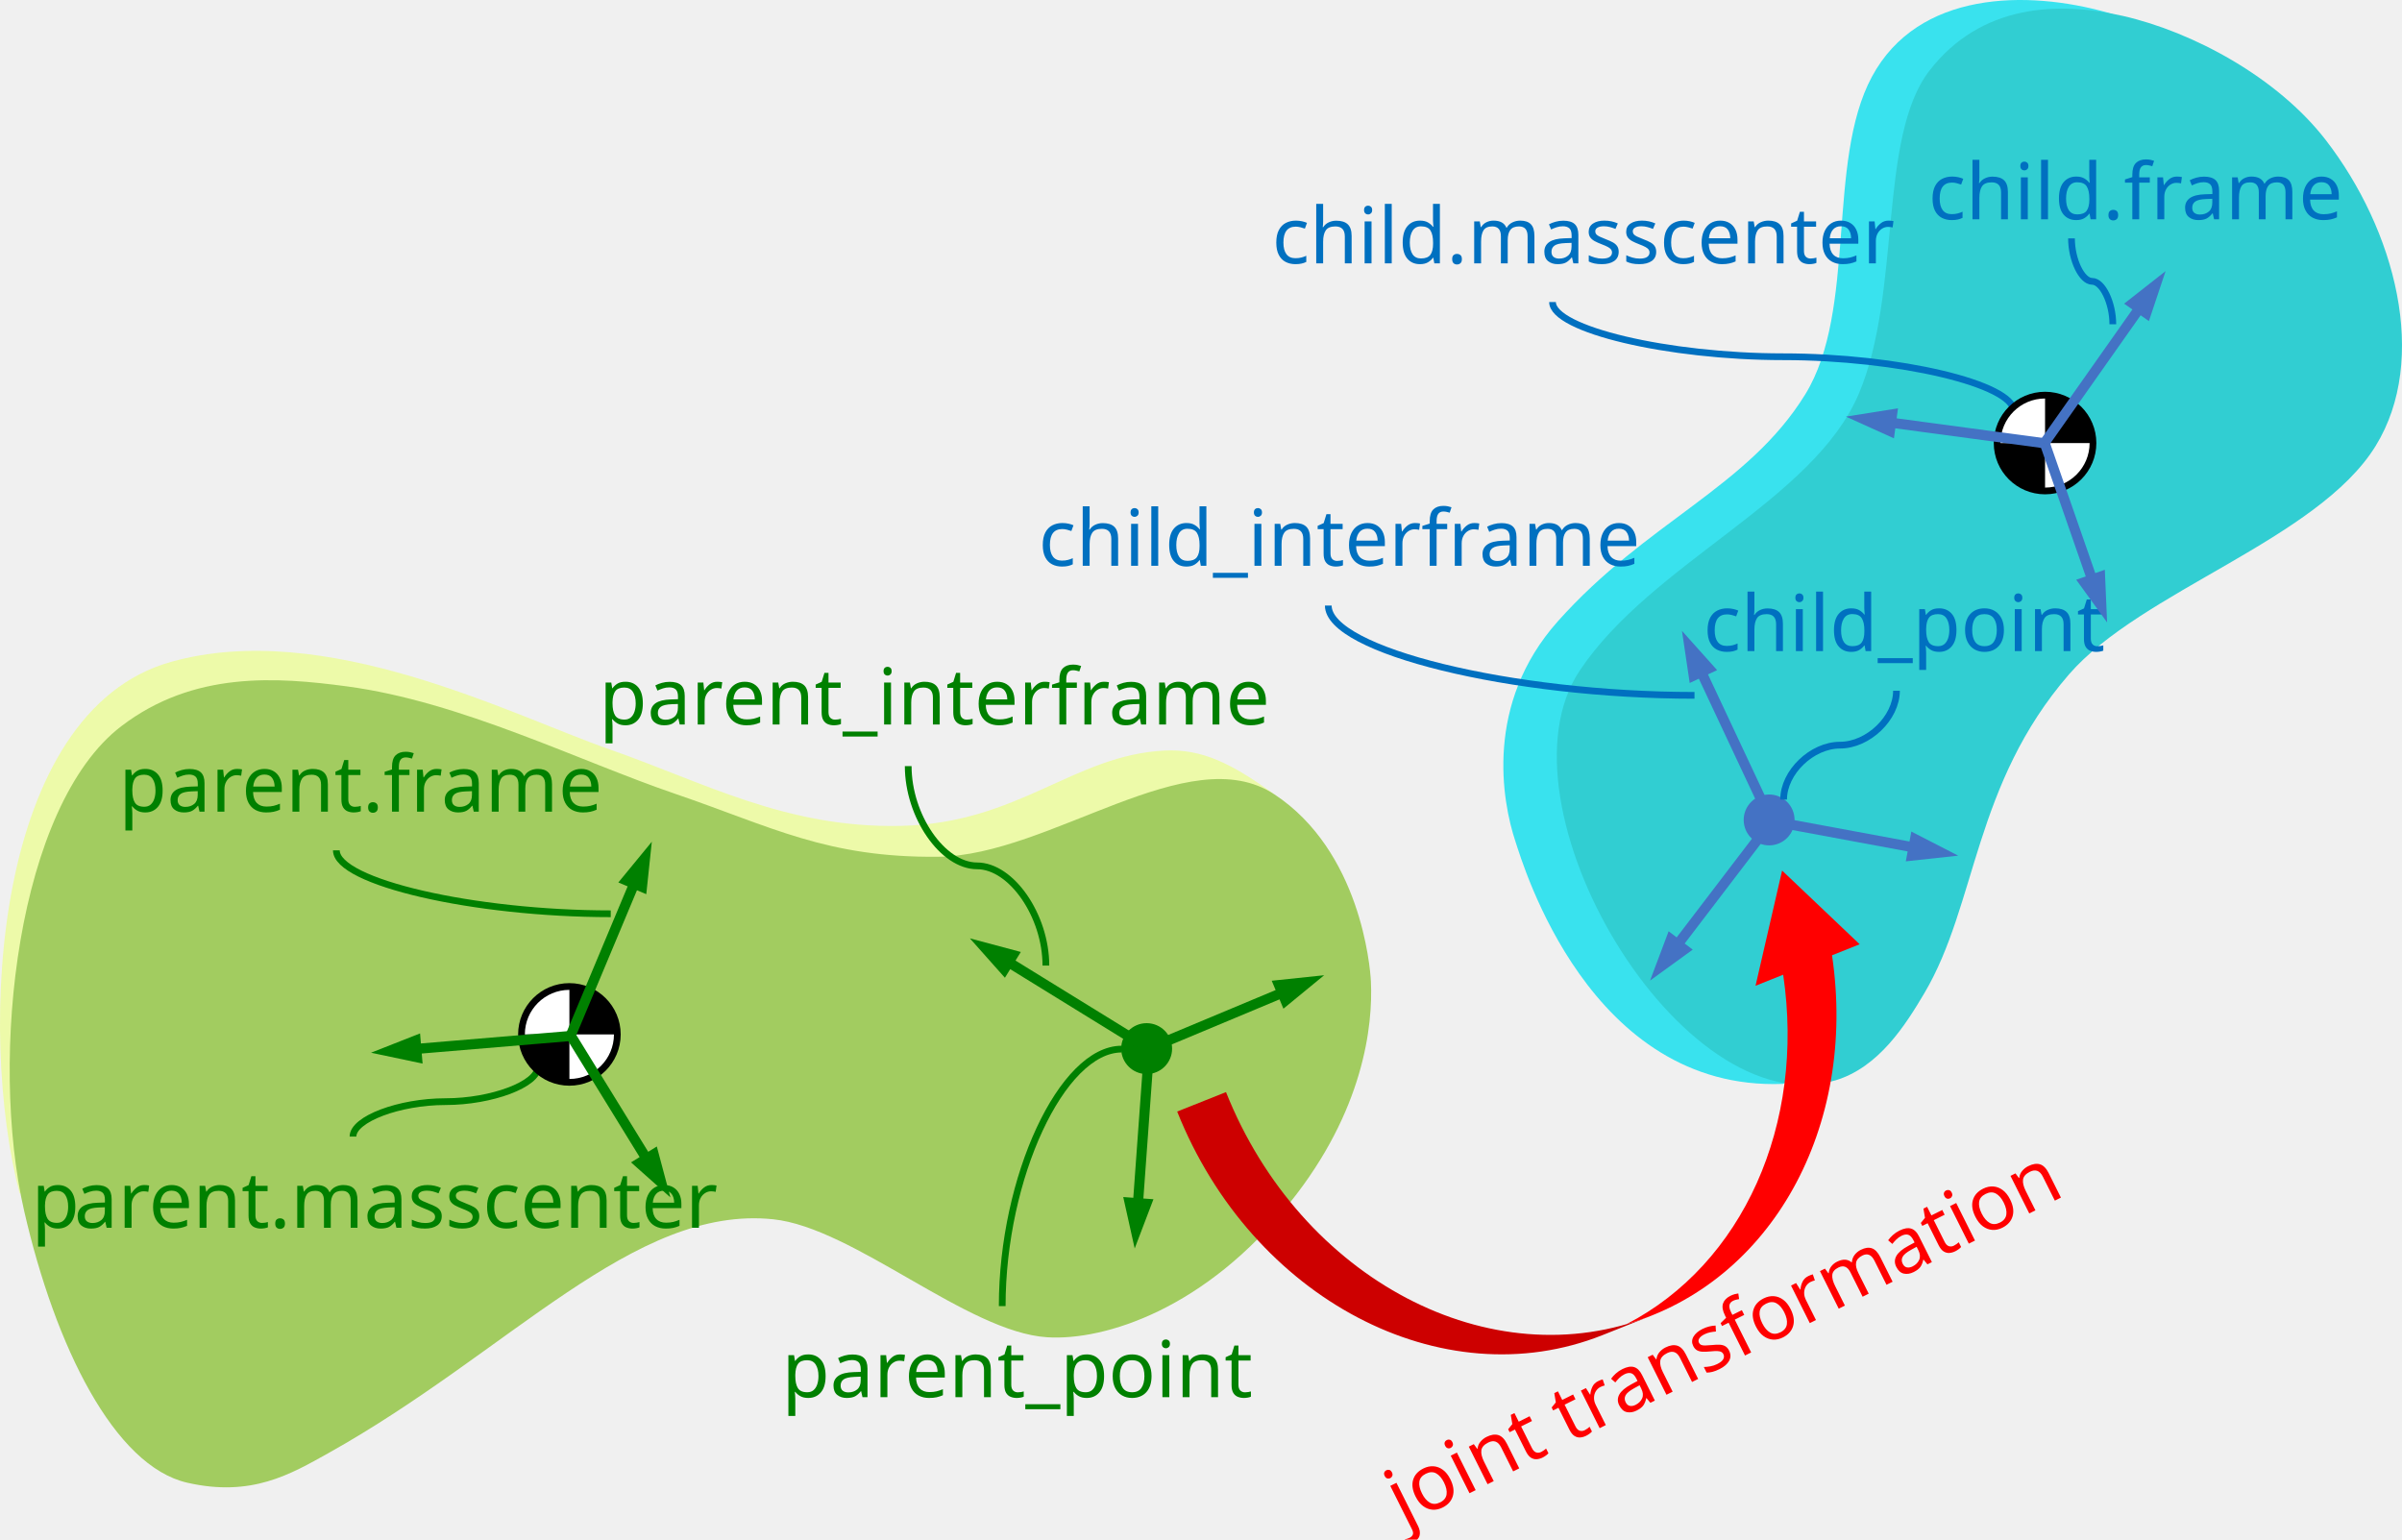
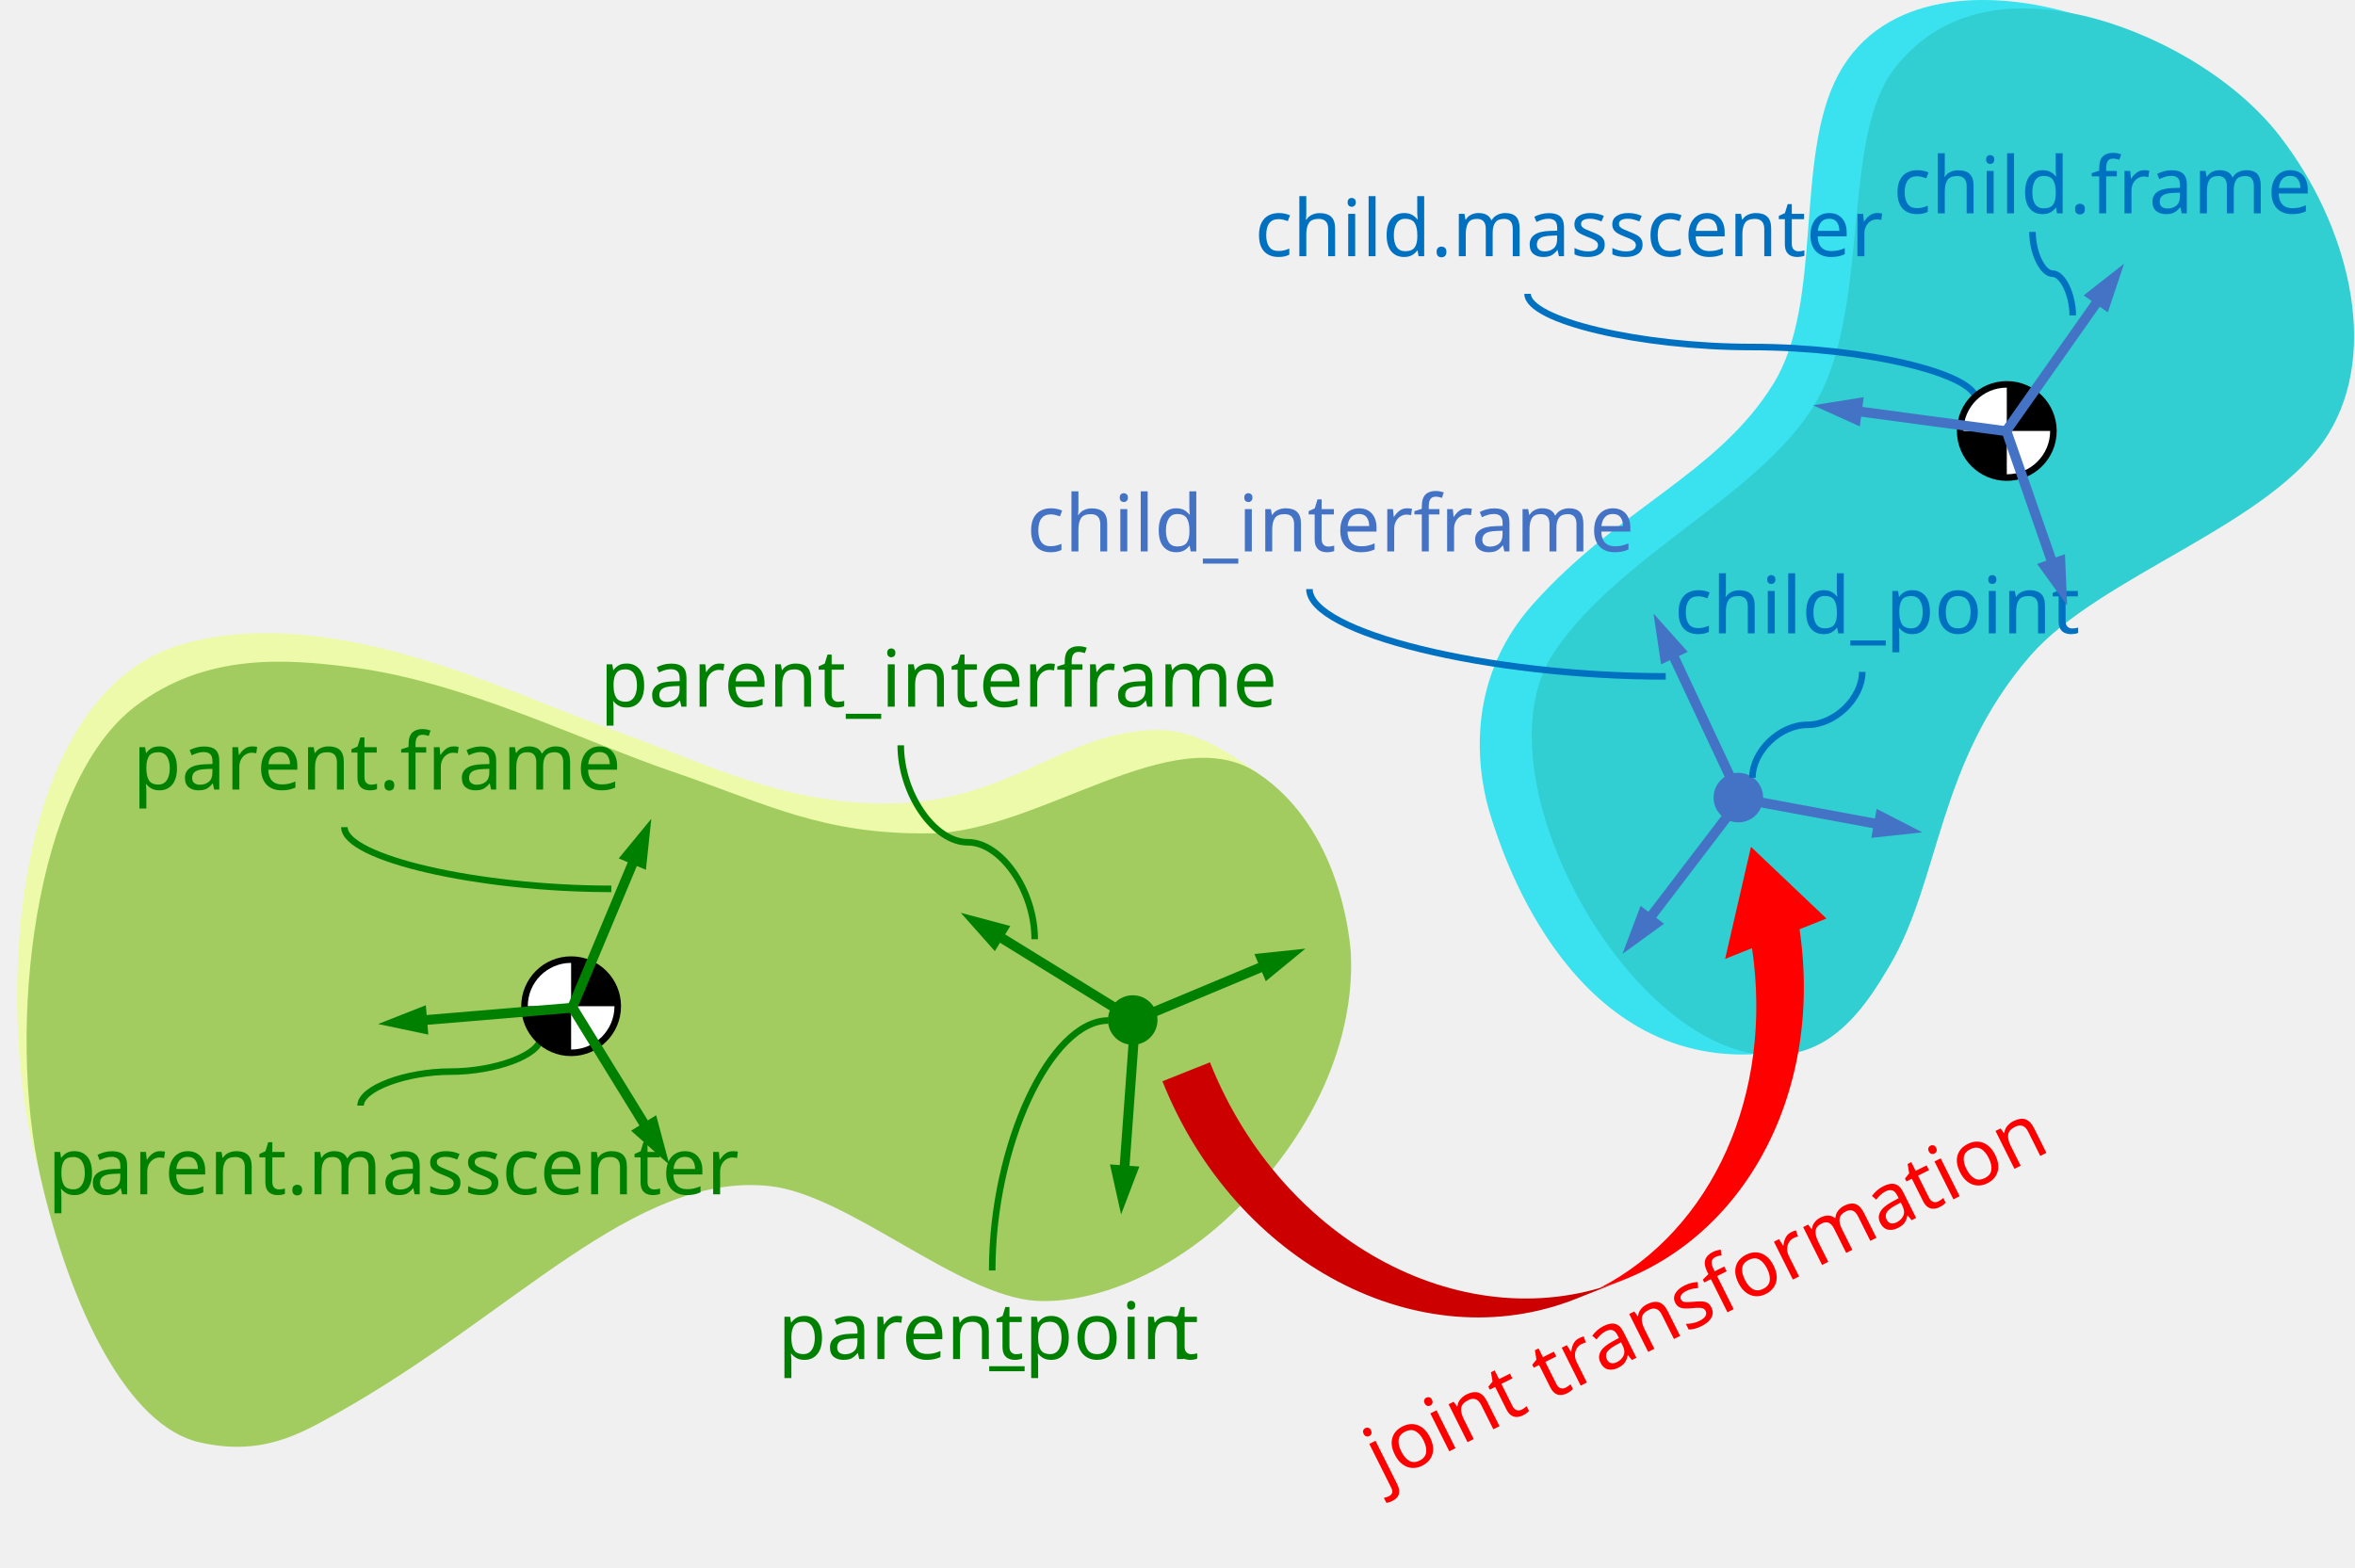
- <svg xmlns="http://www.w3.org/2000/svg" overflow="hidden" version="1.1" viewBox="0 0 490.737 314.585">
-   <g transform="matrix(.5177686 0 0 .5177686 -8.1380774e-6 -499.7681)">
-     <g transform="matrix(.4766729 0 0 .4766729 8.2254433e-6 823.1986)">
-       <g transform="matrix(.9025056 0 0 .9025056 1.532378e-6 153.3597)">
-         <g transform="matrix(.937153 0 0 .937153 9.8780419e-7 98.85899)">
-           <g transform="matrix(.9583648 0 0 .9583648 6.5440581e-7 65.49263)">
-             <path d="m20.005 1218.866c-43.375-166.552-26.52-492.022 154.563-542.841 157.999-44.346 346.758 53.92 448.209 89.423 96.55 33.813 179.97 80.5 296.81 78.069 120.67-2.521 176.79-72.277 269.72-76.948 38.48-1.931 68.95 13.675 110.35 43.506-11.6 447.305-1131.259 402.319-1279.652 408.791z" fill="#edfaa9" stroke-width="1" />
-             <path d="m958.397 875.039c114.01-1.23 255.68-121.395 343.17-63.664 87.51 57.751 97.68 175.265 98.44 190.701 2.23 45.197-7.31 132.289-82.43 225.934-85.62 108.12-188.77 141.642-248.38 137.781-81.36-5.262-197.38-111.881-279.51-120.475-142.44-14.896-268.752 135.23-454.598 238.988-38.333 21.398-78.316 45.067-143.896 30.051-74.445-17.056-134.659-138.831-166.449-277.243-36.392-158.439-6.811-414.413 99.085-495.373 73.979-56.551 158.749-50.289 230.363-40.725 116.588 15.586 236.975 76.188 335.375 109.771s154.82 65.484 268.83 64.254z" fill="#a2cc60" stroke-width="1" />
-             <path d="m1820.87 1107.031c-197.77 7.763-265.65-224.803-273.13-247.221-13.99-41.865-31.68-141.192 43.12-225.173 90.64-101.748 194.16-136.851 252.68-231.755 53.12-86.133 21.37-237.433 68.1-324.464 47.26-88.022 158.58-88.701 240.58-65.591 297.94 83.971-291.06 1078.609-331.35 1094.205z" fill="#39e2ee" stroke-width="1" />
-             <path d="m1874.33 1103.44c44.49-13.285 71.9-56.921 91.06-89.343 53.67-90.874 50-212.759 147.62-325.4 73.64-84.951 253.96-137.451 313.02-233.123 54.75-88.668 20.41-220.378-50.98-312.676-49.49-63.996-135.54-110.329-207.02-126.623-66.71-15.21-145.12-11.915-197.55 55.808-52.94 68.389-28.24 226.336-72.17 330.016-46.31 109.302-211.02 172.246-284.97 282.697-91.5 136.641 103.45 465.632 260.99 418.645z" fill="#31ced2" stroke-width="1" />
-             <path d="m1145 1071.001c0-14.36 11.64-26 26-26s26 11.64 26 26-11.64 26-26 26-26-11.64-26-26z" fill="#008000" fill-rule="evenodd" />
-             <path d="m1176.266 1066.902-143.576-88.536-5.413 8.778 143.576 88.536zm-133.774-94.607-52.008-13.898 35.769 40.23z" fill="#008000" />
-             <path d="m1168.417 1070.918-11.411 157.57 10.286 0.745 11.411-157.57zm-21.324 151.681 11.704 52.545 19.153-50.31z" fill="#008000" />
-             <path d="m1171.09 1066.231 136.39-57.02 3.98 9.51-136.39 57.03zm127.65-64.55 53.54-5.62-41.6 34.16z" fill="#008000" />
-             <path d="m1784.97 823.211c7.86-12.01 23.97-15.37 35.98-7.52 12 7.86 15.37 23.97 7.51 35.98-7.86 12-23.96 15.37-35.97 7.51s-15.37-23.96-7.52-35.97z" fill="#4472c4" fill-rule="evenodd" />
-             <path d="m1813.737 836.83-71.668-152.697-9.335 4.382 71.668 152.697zm-60.142-152.41-35.911-40.105 7.904 53.249z" fill="#4472c4" />
-             <path d="m1804.97 835.893-95.822 125.605 8.199 6.255 95.821-125.605zm-100.893 115.25-18.976 50.377 43.573-31.613z" fill="#4472c4" />
-             <path d="m1809.76 833.431 145.36 26.96-1.88 10.14-145.36-26.96zm142.17 15.88 47.88 24.61-53.52 5.81z" fill="#4472c4" />
-             <text x="798.34" y="1427.001" fill="#008000" font-family="Calibri, Calibri_MSFontService, sans-serif" font-size="79.978px" font-weight="400">parent_point</text>
-             <text x="611.693" y="739.969" fill="#008000" font-family="Calibri, Calibri_MSFontService, sans-serif" font-size="79.978px" font-weight="400">parent_interframe</text>
-             <path d="m1023.5 1333.961c0-131.23 61.01-262.46 122.01-262.46" fill="none" fill-rule="evenodd" stroke="#008000" stroke-miterlimit="8" stroke-width="6.875" />
-             <text x="1739.44" y="665.001" fill="#0070c0" font-family="Calibri, Calibri_MSFontService, sans-serif" font-size="79.978px" font-weight="400">child_point</text>
-             <path d="m1936.76 705.501c0 27.78-28.82 55.55-57.63 55.55-28.82 0-57.63 27.78-57.63 55.55" fill="none" fill-rule="evenodd" stroke="#0070c0" stroke-miterlimit="8" stroke-width="6.875" />
-             <text x="32.09" y="1254.001" fill="#008000" font-family="Calibri, Calibri_MSFontService, sans-serif" font-size="79.978px" font-weight="400">p<tspan x="75.631" y="1254.001" font-size="79.978px">arent.masscenter</tspan>
-             </text>
-             <path d="m360.5 1160.821c0-17.83 47.23-35.66 94.47-35.66 47.23 0 94.47-17.83 94.47-35.66" fill="none" fill-rule="evenodd" stroke="#008000" stroke-miterlimit="8" stroke-width="6.875" />
-             <text x="1299" y="269.001" fill="#0070c0" font-family="Calibri, Calibri_MSFontService, sans-serif" font-size="79.978px" font-weight="400">child.masscenter</text>
-             <text x="1060.528" y="577.864" fill="#0070c0" font-family="Calibri, Calibri_MSFontService, sans-serif" font-size="79.978px" font-weight="400">child_interframe</text>
-             <path d="m2056.63 420.211c0-27.926-117.782-55.853-235.565-55.853-117.782 0-235.564-27.926-235.564-55.853" fill="none" fill-rule="evenodd" stroke="#0070c0" stroke-miterlimit="8" stroke-width="6.875" />
-             <path d="m536 1056.501c0-25.13 20.37-45.5 45.5-45.5s45.5 20.37 45.5 45.5-20.37 45.5-45.5 45.5-45.5-20.37-45.5-45.5z" fill-rule="evenodd" stroke="#000000" stroke-miterlimit="8" stroke-width="13.75" />
-             <path d="m536 1056.501c0-25.13 20.37-45.5 45.5-45.5v45.5z" fill="#ffffff" fill-rule="evenodd" />
-             <path d="m627 1056.501c0 25.13-20.37 45.5-45.5 45.5v-45.5z" fill="#ffffff" fill-rule="evenodd" />
-             <path d="m587.326 1060.103 65.162-155.584-9.512-3.984-65.162 155.584zm72.682-146.844 5.651-53.536-34.187 41.584z" fill="#008000" />
-             <path d="m582.139 1052.973-157.43 13.2 0.862 10.277 157.43-13.2zm-153.153 2.493-50.09 19.723 52.675 11.106z" fill="#008000" />
-             <path d="m587.18 1054.881 77.51 125.88-8.78 5.41-77.52-125.88zm83.59 116.09 13.87 52.01-40.21-35.79z" fill="#008000" />
-             <path d="m2043 452.501c0-25.13 20.37-45.5 45.5-45.5s45.5 20.37 45.5 45.5-20.37 45.5-45.5 45.5-45.5-20.37-45.5-45.5z" fill-rule="evenodd" stroke="#000000" stroke-miterlimit="8" stroke-width="13.75" />
-             <path d="m2043 452.501c0-25.13 20.37-45.5 45.5-45.5v45.5z" fill="#ffffff" fill-rule="evenodd" />
-             <path d="m2134 452.501c0 25.13-20.37 45.5-45.5 45.5v-45.5z" fill="#ffffff" fill-rule="evenodd" />
-             <path d="m2091.925 455.691 97.158-137.887-8.43-5.94-97.158 137.887zm102.618-127.732 17.055-51.06-42.344 33.24z" fill="#4472c4" />
-             <path d="m2088.396 447.611-156.576-21.035-1.373 10.221 156.576 21.035zm-150.092-30.569-53.163 8.466 49.044 22.196z" fill="#4472c4" />
-             <path d="m2092.91 450.561 48.57 139.63-9.74 3.39-48.57-139.63zm56.62 131.37 2.33 53.78-31.55-43.61z" fill="#4472c4" />
-             <text x="121.28" y="829.001" fill="#008000" font-family="Calibri, Calibri_MSFontService, sans-serif" font-size="79.978px" font-weight="400">parent.frame</text>
-             <path d="m623.72 933.281c-140.11 0-280.22-32.39-280.22-64.78" fill="none" fill-rule="evenodd" stroke="#008000" stroke-miterlimit="8" stroke-width="6.875" />
-             <text x="1969.2" y="224.001" fill="#0070c0" font-family="Calibri, Calibri_MSFontService, sans-serif" font-size="79.978px" font-weight="400">child.frame</text>
-             <path d="m2157.7 331.194c0-21.923-10.551-43.846-21.102-43.846s-21.102-21.923-21.102-43.846" fill="none" fill-rule="evenodd" stroke="#0070c0" stroke-miterlimit="8" stroke-width="6.875" />
-             <path d="m1819.96 889.151 79.21 75.27-28.23 11.25c26.05 175.84-62.13 334.15-209.87 376.76 118.81-61.48 182.66-203.91 159.99-356.89l-28.23 11.25z" fill="#ff0000" fill-rule="evenodd" />
-             <path d="m1636.62 1363.591c-163.71 65.23-358.21-36.99-434.44-228.31l49.87-19.87c76.23 191.32 270.73 293.54 434.44 228.31z" fill="#cd0000" fill-rule="evenodd" />
-             <text transform="rotate(-26.56077)" x="584.572" y="2035.18" fill="#ff0000" font-family="Calibri, Calibri_MSFontService, sans-serif" font-size="79.978px" font-weight="400">joint transformation</text>
-             <path d="m1730.49 710.191c-186.99 0-373.99-45.84-373.99-91.69" fill="none" fill-rule="evenodd" stroke="#0070c0" stroke-miterlimit="8" stroke-width="6.875" />
-             <path d="m1068.1 986.171c0-50.916-35.149-101.833-70.298-101.833-35.149 0-70.298-50.916-70.298-101.833" fill="none" fill-rule="evenodd" stroke="#008000" stroke-miterlimit="8" stroke-width="6.875" />
-           </g>
+ <svg xmlns="http://www.w3.org/2000/svg" width="2472" height="1646" xml:space="preserve" overflow="hidden">
+   <defs>
+     <clipPath id="clip0">
+       <rect x="1043" y="623" width="2472" height="1646" />
+     </clipPath>
+     <clipPath id="clip1">
+       <rect x="1061" y="622" width="2454" height="1521" />
+     </clipPath>
+     <clipPath id="clip2">
+       <rect x="1061" y="622" width="2454" height="1521" />
+     </clipPath>
+     <clipPath id="clip3">
+       <rect x="1061" y="622" width="2454" height="1521" />
+     </clipPath>
+   </defs>
+   <g clip-path="url(#clip0)" transform="translate(-1043 -623)">
+     <g clip-path="url(#clip1)">
+       <g clip-path="url(#clip2)">
+         <g clip-path="url(#clip3)">
+           <path d="M450.718 1615.82C407.343 1449.33 424.198 1123.98 605.281 1073.18 763.28 1028.85 952.039 1127.08 1053.49 1162.57 1150.04 1196.37 1233.46 1243.04 1350.3 1240.61 1470.97 1238.09 1527.09 1168.36 1620.02 1163.69 1658.5 1161.76 1688.97 1177.36 1730.37 1207.18 1718.77 1654.32 599.111 1609.35 450.718 1615.82Z" fill="#EDFAA9" transform="matrix(1 0 0 1.00037 630.287 225.447)" />
+           <path d="M1389.11 1272.12C1503.12 1270.89 1644.79 1150.77 1732.28 1208.48 1819.79 1266.21 1829.96 1383.68 1830.72 1399.11 1832.95 1444.29 1823.41 1531.35 1748.29 1624.96 1662.67 1733.04 1559.52 1766.55 1499.91 1762.69 1418.55 1757.43 1302.53 1650.85 1220.4 1642.26 1077.96 1627.37 951.648 1777.44 765.802 1881.16 727.469 1902.55 687.486 1926.21 621.906 1911.2 547.461 1894.15 487.247 1772.42 455.457 1634.06 419.065 1475.68 448.646 1219.8 554.542 1138.87 628.521 1082.34 713.291 1088.6 784.905 1098.16 901.493 1113.74 1021.88 1174.32 1120.28 1207.89 1218.68 1241.46 1275.1 1273.35 1389.11 1272.12Z" fill="#A2CC60" transform="matrix(1 0 0 1.00037 630.287 225.447)" />
+           <path d="M1694.93 1628.48C1497.16 1636.24 1429.28 1403.76 1421.8 1381.35 1407.81 1339.5 1390.12 1240.21 1464.92 1156.26 1555.56 1054.55 1659.08 1019.46 1717.6 924.591 1770.72 838.49 1738.97 687.246 1785.7 600.247 1832.96 512.258 1944.28 511.579 2026.28 534.68 2324.22 618.62 1735.22 1612.89 1694.93 1628.48Z" fill="#39E2EE" transform="matrix(1 0 0 1.00037 1186.94 100.948)" />
+           <path d="M1748.39 1624.89C1792.88 1611.61 1820.29 1567.99 1839.45 1535.58 1893.12 1444.74 1889.45 1322.9 1987.07 1210.3 2060.71 1125.38 2241.03 1072.9 2300.09 977.263 2354.84 888.628 2320.5 756.967 2249.11 664.703 2199.62 600.731 2113.57 554.415 2042.09 538.127 1975.38 522.923 1896.97 526.216 1844.54 593.914 1791.6 662.278 1816.3 820.166 1772.37 923.808 1726.06 1033.07 1561.35 1095.99 1487.4 1206.4 1395.9 1342.99 1590.85 1671.86 1748.39 1624.89Z" fill="#31CED2" transform="matrix(1 0 0 1.00037 1186.94 100.948)" />
        </g>
      </g>
    </g>
+     <path d="M2206 1694C2206 1679.64 2217.64 1668 2232 1668 2246.36 1668 2258 1679.64 2258 1694 2258 1708.36 2246.36 1720 2232 1720 2217.64 1720 2206 1708.36 2206 1694Z" fill="#008000" fill-rule="evenodd" />
+     <path d="M5.156-8.6517e-06 5.157 168.679-5.156 168.679-5.156 8.6517e-06ZM15.469 163.522 0 215.085-15.469 163.523Z" fill="#008000" transform="matrix(0.524875 -0.851179 -0.851179 -0.524875 2234.56 1694.29)" />
+     <path d="M2.382-4.573 142.492 68.418 137.727 77.564-2.382 4.573ZM142.683 56.89 181.265 94.432 128.389 84.328Z" fill="#008000" transform="matrix(-0.524875 0.851179 0.851179 0.524875 2234.56 1694.29)" />
+     <path d="M2232.09 1689.23 2368.48 1632.21 2372.46 1641.72 2236.07 1698.75ZM2359.74 1624.68 2413.28 1619.06 2371.68 1653.22Z" fill="#008000" />
+     <path d="M2845.97 1446.21C2853.83 1434.2 2869.94 1430.84 2881.95 1438.69 2893.95 1446.55 2897.32 1462.66 2889.46 1474.67 2881.6 1486.67 2865.5 1490.04 2853.49 1482.18 2841.48 1474.32 2838.12 1458.22 2845.97 1446.21Z" fill="#4472C4" fill-rule="evenodd" />
+     <path d="M5.156-8.6517e-06 5.157 168.679-5.156 168.679-5.156 8.6517e-06ZM15.469 163.522 0 215.085-15.469 163.523Z" fill="#4472C4" transform="matrix(0.90525 -0.424879 -0.424879 -0.90525 2870.07 1462.02)" />
+     <path d="M2.382-4.573 142.492 68.418 137.727 77.564-2.382 4.573ZM142.683 56.89 181.265 94.432 128.389 84.328Z" fill="#4472C4" transform="matrix(-0.90525 0.424879 0.424879 0.90525 2870.07 1462.02)" />
+     <path d="M2870.76 1456.43 3016.12 1483.39 3014.24 1493.53 2868.88 1466.57ZM3012.93 1472.31 3060.81 1496.92 3007.29 1502.73Z" fill="#4472C4" />
+     <text fill="#008000" font-family="Calibri,Calibri_MSFontService,sans-serif" font-weight="400" font-size="83" transform="matrix(1 0 0 1 1859.34 2050)">parent<tspan font-size="83" x="222.177" y="0">_poin</tspan>
+       <tspan font-size="83" x="412.202" y="0">t</tspan>
+     </text>
+     <path d="M2084.5 1956.96C2084.5 1825.73 2145.51 1694.5 2206.51 1694.5" stroke="#008000" stroke-width="6.875" stroke-miterlimit="8" fill="none" fill-rule="evenodd" />
+     <text fill="#0070C0" font-family="Calibri,Calibri_MSFontService,sans-serif" font-weight="400" font-size="83" transform="matrix(1 0 0 1 2800.44 1288)">child_point</text>
+     <path d="M2997.76 1328.5C2997.76 1356.28 2968.94 1384.05 2940.13 1384.05 2911.31 1384.05 2882.5 1411.83 2882.5 1439.6" stroke="#0070C0" stroke-width="6.875" stroke-miterlimit="8" fill="none" fill-rule="evenodd" />
+     <text fill="#008000" font-family="Calibri,Calibri_MSFontService,sans-serif" font-weight="400" font-size="83" transform="matrix(1 0 0 1 1093.09 1877)">p<tspan font-size="83" x="43.542" y="0">arent</tspan>.masscenter</text>
+     <path d="M1421.5 1783.82C1421.5 1765.99 1468.73 1748.16 1515.97 1748.16 1563.2 1748.16 1610.44 1730.33 1610.44 1712.5" stroke="#008000" stroke-width="6.875" stroke-miterlimit="8" fill="none" fill-rule="evenodd" />
+     <text fill="#0070C0" font-family="Calibri,Calibri_MSFontService,sans-serif" font-weight="400" font-size="83" transform="matrix(1 0 0 1 2360 892)">child.masscenter</text>
+     <path d="M0 0C27.926 0 55.853 117.782 55.853 235.565 55.853 353.347 83.779 471.129 111.706 471.129" stroke="#0070C0" stroke-width="6.875" stroke-miterlimit="8" fill="none" fill-rule="evenodd" transform="matrix(-1.83697e-16 -1 -1 1.83697e-16 3117.63 1043.21)" />
+     <path d="M1597 1679.5C1597 1654.37 1617.37 1634 1642.5 1634 1667.63 1634 1688 1654.37 1688 1679.5 1688 1704.63 1667.63 1725 1642.5 1725 1617.37 1725 1597 1704.63 1597 1679.5Z" stroke="#000000" stroke-width="13.75" stroke-miterlimit="8" fill-rule="evenodd" />
+     <path d="M1597 1679.5C1597 1654.37 1617.37 1634 1642.5 1634L1642.5 1679.5Z" fill="#FFFFFF" fill-rule="evenodd" />
+     <path d="M1688 1679.5C1688 1704.63 1667.63 1725 1642.5 1725L1642.5 1679.5Z" fill="#FFFFFF" fill-rule="evenodd" />
+     <path d="M5.156-8.6517e-06 5.157 168.679-5.156 168.679-5.156 8.6517e-06ZM15.469 163.522 0 215.085-15.469 163.523Z" fill="#008000" transform="matrix(0.92237 0.386308 0.386308 -0.92237 1643.57 1681.11)" />
+     <path d="M2.382-4.573 142.492 68.418 137.727 77.564-2.382 4.573ZM142.683 56.89 181.265 94.432 128.389 84.328Z" fill="#008000" transform="matrix(-0.92237 -0.386308 -0.386308 0.92237 1643.57 1681.11)" />
+     <path d="M1648.18 1677.88 1725.69 1803.76 1716.91 1809.17 1639.39 1683.29ZM1731.77 1793.97 1745.64 1845.98 1705.43 1810.19Z" fill="#008000" />
+     <path d="M3104 1075.5C3104 1050.37 3124.37 1030 3149.5 1030 3174.63 1030 3195 1050.37 3195 1075.5 3195 1100.63 3174.63 1121 3149.5 1121 3124.37 1121 3104 1100.63 3104 1075.5Z" stroke="#000000" stroke-width="13.75" stroke-miterlimit="8" fill-rule="evenodd" />
+     <path d="M3104 1075.5C3104 1050.37 3124.37 1030 3149.5 1030L3149.5 1075.5Z" fill="#FFFFFF" fill-rule="evenodd" />
+     <path d="M3195 1075.5C3195 1100.63 3174.63 1121 3149.5 1121L3149.5 1075.5Z" fill="#FFFFFF" fill-rule="evenodd" />
+     <path d="M5.156-8.6517e-06 5.157 168.679-5.156 168.679-5.156 8.6517e-06ZM15.469 163.522 0 215.085-15.469 163.523Z" fill="#4472C4" transform="matrix(0.817454 0.575993 0.575993 -0.817454 3148.71 1075.72)" />
+     <path d="M2.382-4.573 142.492 68.418 137.727 77.564-2.382 4.573ZM142.683 56.89 181.265 94.432 128.389 84.328Z" fill="#4472C4" transform="matrix(-0.817454 -0.575993 -0.575993 0.817454 3148.71 1075.72)" />
+     <path d="M3153.91 1073.56 3202.48 1213.19 3192.74 1216.58 3144.17 1076.95ZM3210.53 1204.93 3212.86 1258.71 3181.31 1215.1Z" fill="#4472C4" />
+     <text fill="#008000" font-family="Calibri,Calibri_MSFontService,sans-serif" font-weight="400" font-size="83" transform="matrix(1 0 0 1 1182.28 1452)">parent.frame</text>
+     <path d="M1684.72 1556.28C1544.61 1556.28 1404.5 1523.89 1404.5 1491.5" stroke="#008000" stroke-width="6.875" stroke-miterlimit="8" fill="none" fill-rule="evenodd" />
+     <text fill="#0070C0" font-family="Calibri,Calibri_MSFontService,sans-serif" font-weight="400" font-size="83" transform="matrix(1 0 0 1 3030.2 847)">child.frame</text>
+     <path d="M0 0C21.923 0 43.846 10.551 43.846 21.102 43.846 31.653 65.769 42.204 87.692 42.204" stroke="#0070C0" stroke-width="6.875" stroke-miterlimit="8" fill="none" fill-rule="evenodd" transform="matrix(-1.83697e-16 -1 -1 1.83697e-16 3218.7 954.193)" />
+     <path d="M2880.96 1512.15 2960.17 1587.42 2931.94 1598.67C2957.99 1774.51 2869.81 1932.82 2722.07 1975.43 2840.88 1913.95 2904.73 1771.52 2882.06 1618.54L2853.83 1629.79Z" fill="#FF0000" fill-rule="evenodd" />
+     <path d="M2697.62 1986.59C2533.91 2051.82 2339.41 1949.6 2263.18 1758.28L2313.05 1738.41C2389.28 1929.73 2583.78 2031.95 2747.49 1966.72Z" fill="#CD0000" fill-rule="evenodd" />
+     <text fill="#FF0000" font-family="Calibri,Calibri_MSFontService,sans-serif" font-weight="400" font-size="83" transform="matrix(0.894461 -0.447147 0.447147 0.894461 2493.9 2182)">joint transformation</text>
+     <text fill="#008000" font-family="Calibri,Calibri_MSFontService,sans-serif" font-weight="400" font-size="83" transform="matrix(1 0 0 1 1672.67 1365)">parent_interframe<tspan fill="#4472C4" font-size="83" x="448.112" y="-163">child_interframe</tspan>
+     </text>
+     <path d="M2791.49 1333.19C2604.5 1333.19 2417.5 1287.35 2417.5 1241.5" stroke="#0070C0" stroke-width="6.875" stroke-miterlimit="8" fill="none" fill-rule="evenodd" />
+     <path d="M0 0C50.916 0 101.833 35.149 101.833 70.298 101.833 105.447 152.749 140.596 203.666 140.596" stroke="#008000" stroke-width="6.875" stroke-miterlimit="8" fill="none" fill-rule="evenodd" transform="matrix(-1.83697e-16 -1 -1 1.83697e-16 2129.1 1609.17)" />
  </g>
</svg>
